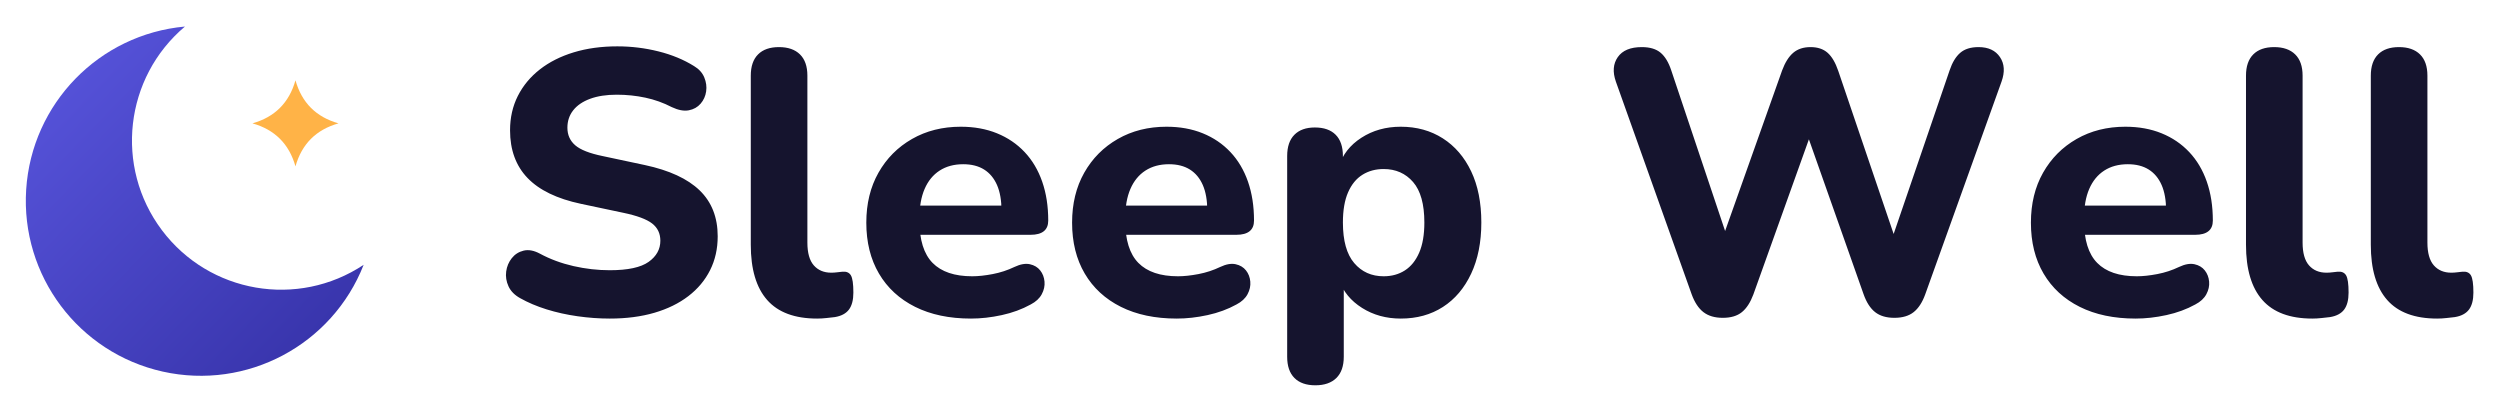
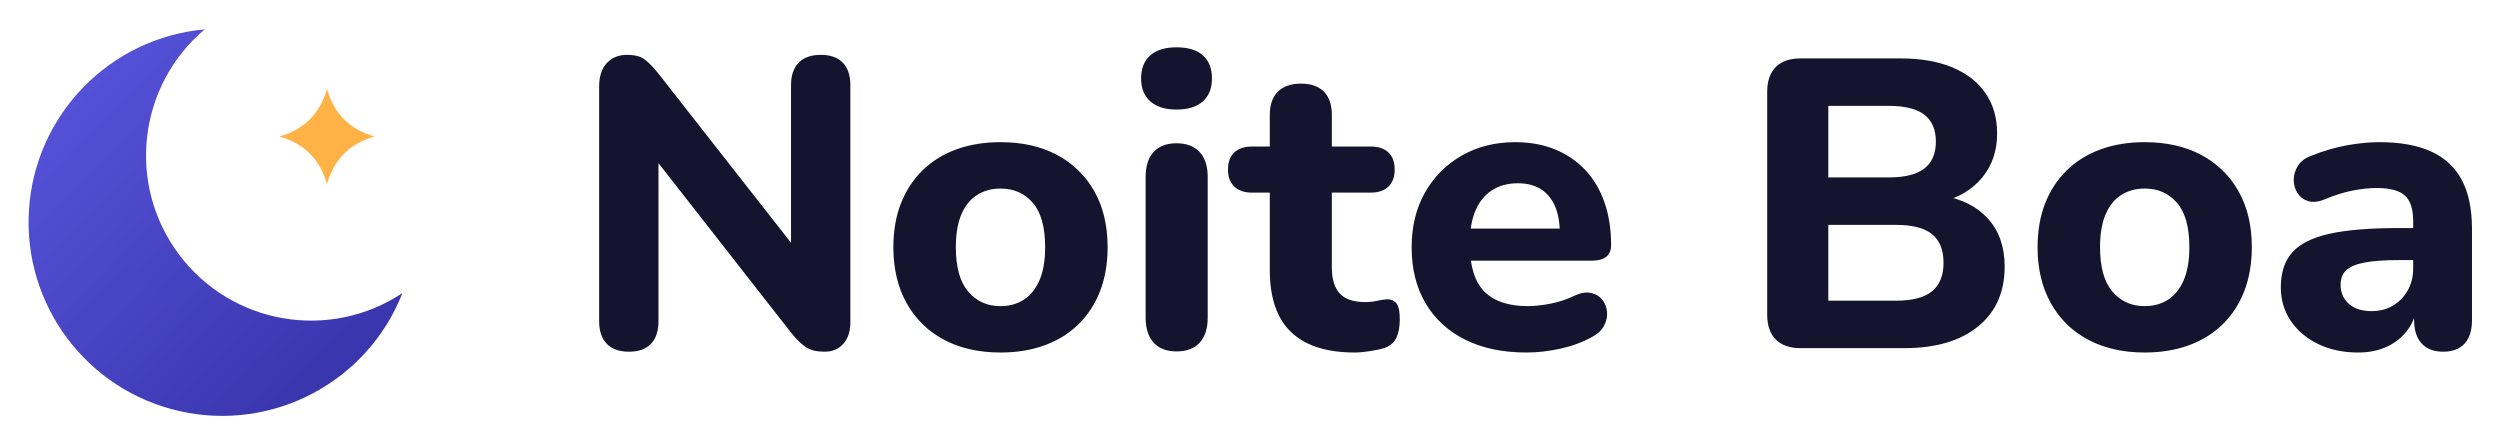
- <svg xmlns="http://www.w3.org/2000/svg" viewBox="0 0 747 120" role="img" aria-label="Sleep Well">
+ <svg xmlns="http://www.w3.org/2000/svg" viewBox="0 0 675 120" role="img" aria-label="Noite Boa">
  <defs>
    <linearGradient id="htile" x1="0" y1="0" x2="1" y2="1">
      <stop offset="0" stop-color="#2D2A78" />
      <stop offset="1" stop-color="#15142E" />
    </linearGradient>
    <linearGradient id="mL" x1="0" y1="0" x2="1" y2="1">
      <stop offset="0" stop-color="#FFF4D6" />
      <stop offset="1" stop-color="#FFDC94" />
    </linearGradient>
    <linearGradient id="mD" x1="0" y1="0" x2="1" y2="1">
      <stop offset="0" stop-color="#5A57E0" />
      <stop offset="1" stop-color="#3430A5" />
    </linearGradient>
  </defs>
  <g transform="scale(0.42857) translate(-96,-128)">
    <path d="M224.95 146.50 A122 122 0 1 0 349.54 312.63 A104 104 0 0 1 224.95 146.50Z" fill="url(#mD)" />
    <path d="M302 184 Q308.6 207.4 332 214 Q308.6 220.6 302 244 Q295.4 220.6 272 214 Q295.4 207.4 302 184Z" fill="#FFB347" />
  </g>
-   <path d="M182.191 95.19Q177.473 95.19 172.58 94.497Q167.687 93.804 163.302 92.433Q158.916 91.061 155.444 89.102Q152.937 87.723 151.943 85.555Q150.948 83.388 151.246 81.137Q151.543 78.885 152.912 77.152Q154.281 75.419 156.459 74.89Q158.637 74.361 161.291 75.775Q165.904 78.266 171.339 79.505Q176.774 80.744 182.191 80.744Q190.302 80.744 193.808 78.249Q197.314 75.755 197.314 71.928Q197.314 68.674 194.844 66.768Q192.373 64.861 186.236 63.58L173.566 60.899Q162.855 58.624 157.63 53.181Q152.404 47.739 152.404 38.932Q152.404 33.269 154.732 28.666Q157.06 24.063 161.306 20.745Q165.551 17.427 171.435 15.638Q177.319 13.85 184.467 13.85Q190.731 13.85 196.744 15.354Q202.757 16.859 207.398 19.756Q209.575 21.058 210.437 23.131Q211.299 25.204 210.998 27.308Q210.697 29.412 209.342 30.978Q207.987 32.543 205.806 32.96Q203.625 33.377 200.711 31.998Q196.988 30.067 192.838 29.182Q188.687 28.296 184.285 28.296Q179.624 28.296 176.314 29.524Q173.004 30.752 171.272 32.963Q169.54 35.174 169.54 38.162Q169.54 41.387 171.877 43.409Q174.214 45.431 180.079 46.635L192.673 49.316Q203.656 51.668 209.053 56.884Q214.449 62.099 214.449 70.604Q214.449 76.191 212.178 80.717Q209.906 85.242 205.678 88.484Q201.449 91.725 195.527 93.458Q189.604 95.19 182.191 95.19Z M244.162 95.19Q234.129 95.19 229.232 89.642Q224.335 84.094 224.335 73.124V22.603Q224.335 18.43 226.513 16.252Q228.691 14.074 232.753 14.074Q236.814 14.074 239.031 16.252Q241.247 18.43 241.247 22.603V72.487Q241.247 77.112 243.168 79.296Q245.089 81.479 248.384 81.479Q249.245 81.479 250.064 81.37Q250.883 81.262 251.737 81.185Q253.516 81.031 254.251 82.288Q254.987 83.545 254.987 87.424Q254.987 90.751 253.656 92.512Q252.326 94.273 249.434 94.749Q248.419 94.861 246.959 95.026Q245.499 95.19 244.162 95.19Z M290.132 95.19Q280.45 95.19 273.432 91.683Q266.414 88.176 262.633 81.739Q258.853 75.303 258.853 66.532Q258.853 58.02 262.486 51.601Q266.119 45.182 272.511 41.524Q278.902 37.866 287.065 37.866Q293.064 37.866 297.887 39.823Q302.711 41.78 306.155 45.434Q309.6 49.088 311.406 54.272Q313.212 59.455 313.212 65.91Q313.212 68.031 311.882 69.095Q310.552 70.159 307.941 70.159H272.796V61.428H301.005L299.248 62.968Q299.248 58.342 297.912 55.291Q296.575 52.24 294.053 50.655Q291.53 49.07 287.8 49.07Q283.692 49.07 280.757 50.974Q277.821 52.877 276.278 56.45Q274.735 60.022 274.735 65.124V65.978Q274.735 74.566 278.661 78.558Q282.587 82.55 290.496 82.55Q293.198 82.55 296.627 81.893Q300.057 81.235 303.129 79.759Q305.762 78.52 307.729 78.951Q309.697 79.382 310.813 80.8Q311.93 82.218 312.101 84.141Q312.273 86.063 311.275 87.918Q310.277 89.774 307.98 90.971Q304.095 93.119 299.333 94.154Q294.57 95.19 290.132 95.19Z M351.62 95.19Q341.938 95.19 334.92 91.683Q327.902 88.176 324.121 81.739Q320.341 75.303 320.341 66.532Q320.341 58.02 323.974 51.601Q327.607 45.182 333.999 41.524Q340.39 37.866 348.553 37.866Q354.552 37.866 359.375 39.823Q364.199 41.78 367.643 45.434Q371.088 49.088 372.894 54.272Q374.7 59.455 374.7 65.91Q374.7 68.031 373.37 69.095Q372.04 70.159 369.429 70.159H334.284V61.428H362.493L360.736 62.968Q360.736 58.342 359.4 55.291Q358.063 52.24 355.541 50.655Q353.018 49.07 349.288 49.07Q345.18 49.07 342.245 50.974Q339.309 52.877 337.766 56.45Q336.223 60.022 336.223 65.124V65.978Q336.223 74.566 340.149 78.558Q344.075 82.55 351.984 82.55Q354.686 82.55 358.115 81.893Q361.545 81.235 364.617 79.759Q367.25 78.52 369.217 78.951Q371.185 79.382 372.301 80.8Q373.418 82.218 373.589 84.141Q373.761 86.063 372.763 87.918Q371.765 89.774 369.468 90.971Q365.583 93.119 360.821 94.154Q356.058 95.19 351.62 95.19Z M393.025 115.126Q388.963 115.126 386.785 112.948Q384.607 110.77 384.607 106.597V46.62Q384.607 42.446 386.768 40.268Q388.928 38.09 392.878 38.09Q396.939 38.09 399.1 40.268Q401.26 42.446 401.26 46.62V54.233L400.028 49.821Q401.673 44.46 406.776 41.163Q411.878 37.866 418.542 37.866Q425.675 37.866 431.107 41.338Q436.539 44.81 439.58 51.191Q442.622 57.572 442.622 66.49Q442.622 75.296 439.58 81.771Q436.539 88.246 431.145 91.718Q425.752 95.19 418.542 95.19Q412.026 95.19 406.979 92.002Q401.932 88.814 400.175 83.747H401.519V106.597Q401.519 110.77 399.303 112.948Q397.086 115.126 393.025 115.126ZM413.429 82.55Q417.047 82.55 419.779 80.798Q422.512 79.045 424.055 75.49Q425.598 71.935 425.598 66.49Q425.598 58.267 422.228 54.386Q418.859 50.506 413.429 50.506Q409.846 50.506 407.096 52.221Q404.346 53.935 402.803 57.472Q401.26 61.01 401.26 66.49Q401.26 74.636 404.629 78.593Q407.999 82.55 413.429 82.55Z M514.769 94.966Q511.183 94.966 508.985 93.265Q506.786 91.563 505.455 87.901L482.819 24.375Q481.306 20.054 483.393 17.064Q485.48 14.074 490.571 14.074Q494.192 14.074 496.187 15.754Q498.183 17.435 499.367 21.02L517.808 76.022H512.977L532.489 21.062Q533.82 17.477 535.815 15.775Q537.811 14.074 540.99 14.074Q544.169 14.074 546.088 15.775Q548.007 17.477 549.267 21.174L567.897 76.022H563.732L582.544 21.02Q583.727 17.512 585.705 15.793Q587.684 14.074 591.192 14.074Q595.583 14.074 597.596 17.064Q599.609 20.054 598.062 24.375L575.237 88.013Q573.941 91.563 571.798 93.265Q569.655 94.966 566.035 94.966Q562.45 94.966 560.289 93.265Q558.129 91.563 556.834 87.901L539.17 37.857H541.851L523.893 88.013Q522.563 91.563 520.476 93.265Q518.389 94.966 514.769 94.966Z M638.116 95.19Q628.434 95.19 621.416 91.683Q614.398 88.176 610.617 81.739Q606.837 75.303 606.837 66.532Q606.837 58.02 610.47 51.601Q614.103 45.182 620.495 41.524Q626.886 37.866 635.049 37.866Q641.048 37.866 645.871 39.823Q650.695 41.78 654.139 45.434Q657.584 49.088 659.39 54.272Q661.196 59.455 661.196 65.91Q661.196 68.031 659.866 69.095Q658.536 70.159 655.925 70.159H620.78V61.428H648.989L647.232 62.968Q647.232 58.342 645.896 55.291Q644.559 52.24 642.037 50.655Q639.514 49.07 635.784 49.07Q631.676 49.07 628.741 50.974Q625.805 52.877 624.262 56.45Q622.719 60.022 622.719 65.124V65.978Q622.719 74.566 626.645 78.558Q630.571 82.55 638.48 82.55Q641.182 82.55 644.611 81.893Q648.041 81.235 651.113 79.759Q653.746 78.52 655.713 78.951Q657.681 79.382 658.797 80.8Q659.914 82.218 660.085 84.141Q660.257 86.063 659.259 87.918Q658.261 89.774 655.964 90.971Q652.079 93.119 647.317 94.154Q642.554 95.19 638.116 95.19Z M690.93 95.19Q680.897 95.19 676 89.642Q671.103 84.094 671.103 73.124V22.603Q671.103 18.43 673.281 16.252Q675.459 14.074 679.521 14.074Q683.582 14.074 685.799 16.252Q688.015 18.43 688.015 22.603V72.487Q688.015 77.112 689.936 79.296Q691.857 81.479 695.152 81.479Q696.013 81.479 696.832 81.37Q697.651 81.262 698.505 81.185Q700.284 81.031 701.019 82.288Q701.755 83.545 701.755 87.424Q701.755 90.751 700.424 92.512Q699.094 94.273 696.202 94.749Q695.187 94.861 693.727 95.026Q692.267 95.19 690.93 95.19Z M728.226 95.19Q718.193 95.19 713.296 89.642Q708.399 84.094 708.399 73.124V22.603Q708.399 18.43 710.577 16.252Q712.755 14.074 716.817 14.074Q720.878 14.074 723.095 16.252Q725.311 18.43 725.311 22.603V72.487Q725.311 77.112 727.232 79.296Q729.153 81.479 732.448 81.479Q733.309 81.479 734.128 81.37Q734.947 81.262 735.801 81.185Q737.58 81.031 738.315 82.288Q739.051 83.545 739.051 87.424Q739.051 90.751 737.72 92.512Q736.39 94.273 733.498 94.749Q732.483 94.861 731.023 95.026Q729.563 95.19 728.226 95.19Z" fill="#15142E" />
+   <path d="M169.818 94.957Q165.905 94.957 163.837 92.834Q161.769 90.711 161.769 86.722V23.372Q161.769 19.237 163.837 17.023Q165.905 14.81 169.304 14.81Q172.309 14.81 173.932 15.962Q175.556 17.114 177.679 19.75L216.6 69.409H213.576V22.969Q213.576 19.056 215.643 16.933Q217.711 14.81 221.624 14.81Q225.537 14.81 227.567 16.933Q229.596 19.056 229.596 22.969V87.048Q229.596 90.676 227.713 92.817Q225.829 94.957 222.609 94.957Q219.466 94.957 217.638 93.767Q215.81 92.577 213.687 89.941L174.842 40.282H177.79V86.722Q177.79 90.711 175.761 92.834Q173.731 94.957 169.818 94.957Z M270.133 95.179Q261.387 95.179 254.895 91.739Q248.402 88.299 244.806 81.884Q241.209 75.468 241.209 66.743Q241.209 60.161 243.238 54.949Q245.267 49.737 249.085 46.002Q252.904 42.267 258.234 40.325Q263.565 38.383 270.133 38.383Q278.914 38.383 285.389 41.823Q291.864 45.263 295.461 51.623Q299.057 57.983 299.057 66.743Q299.057 73.325 297.028 78.575Q295 83.826 291.181 87.56Q287.363 91.295 282.032 93.237Q276.702 95.179 270.133 95.179ZM270.133 82.656Q273.718 82.656 276.425 80.919Q279.133 79.182 280.661 75.66Q282.19 72.138 282.19 66.743Q282.19 58.596 278.852 54.751Q275.513 50.907 270.133 50.907Q266.584 50.907 263.859 52.605Q261.134 54.304 259.605 57.809Q258.076 61.314 258.076 66.743Q258.076 74.815 261.415 78.735Q264.753 82.656 270.133 82.656Z M317.663 94.881Q313.638 94.881 311.48 92.501Q309.323 90.121 309.323 85.771V47.792Q309.323 43.365 311.48 41.023Q313.638 38.682 317.663 38.682Q321.687 38.682 323.883 41.023Q326.079 43.365 326.079 47.792V85.771Q326.079 90.121 323.938 92.501Q321.798 94.881 317.663 94.881ZM317.663 29.578Q313.083 29.578 310.589 27.375Q308.095 25.173 308.095 21.177Q308.095 17.104 310.589 14.94Q313.083 12.775 317.663 12.775Q322.318 12.775 324.774 14.94Q327.23 17.104 327.23 21.177Q327.23 25.173 324.774 27.375Q322.318 29.578 317.663 29.578Z M365.796 95.179Q358.062 95.179 352.939 92.668Q347.817 90.158 345.33 85.233Q342.843 80.308 342.843 72.935V52.01H338.081Q334.966 52.01 333.262 50.379Q331.559 48.749 331.559 45.786Q331.559 42.747 333.262 41.155Q334.966 39.563 338.081 39.563H342.843V31.029Q342.843 26.893 345.039 24.736Q347.235 22.578 351.259 22.578Q355.283 22.578 357.441 24.736Q359.599 26.893 359.599 31.029V39.563H370.041Q373.191 39.563 374.877 41.155Q376.563 42.747 376.563 45.786Q376.563 48.749 374.877 50.379Q373.191 52.01 370.041 52.01H359.599V72.228Q359.599 76.928 361.738 79.244Q363.877 81.56 368.606 81.56Q370.319 81.56 371.762 81.227Q373.204 80.894 374.383 80.818Q375.924 80.707 376.933 81.772Q377.942 82.836 377.942 86.313Q377.942 89.053 377.082 91.051Q376.222 93.049 373.988 93.889Q372.476 94.402 369.989 94.791Q367.502 95.179 365.796 95.179Z M412.131 95.179Q402.539 95.179 395.585 91.704Q388.632 88.23 384.886 81.852Q381.141 75.475 381.141 66.785Q381.141 58.351 384.74 51.991Q388.34 45.631 394.673 42.007Q401.005 38.383 409.093 38.383Q415.037 38.383 419.816 40.322Q424.595 42.261 428.007 45.881Q431.42 49.502 433.209 54.638Q434.999 59.774 434.999 66.168Q434.999 68.27 433.681 69.324Q432.364 70.378 429.777 70.378H394.955V61.728H422.905L421.164 63.254Q421.164 58.671 419.84 55.648Q418.516 52.625 416.016 51.054Q413.517 49.484 409.821 49.484Q405.751 49.484 402.843 51.37Q399.934 53.256 398.405 56.795Q396.877 60.335 396.877 65.39V66.237Q396.877 74.745 400.766 78.7Q404.656 82.656 412.492 82.656Q415.169 82.656 418.567 82.004Q421.965 81.352 425.009 79.89Q427.618 78.662 429.567 79.09Q431.516 79.517 432.622 80.922Q433.729 82.327 433.899 84.231Q434.068 86.136 433.08 87.974Q432.091 89.813 429.816 90.998Q425.966 93.127 421.248 94.153Q416.529 95.179 412.131 95.179Z M486.182 94.0Q481.79 94.0 479.466 91.676Q477.142 89.351 477.142 84.96V24.808Q477.142 20.416 479.466 18.092Q481.79 15.767 486.182 15.767H513.058Q521.374 15.767 527.214 18.226Q533.054 20.685 536.14 25.234Q539.226 29.784 539.226 36.04Q539.226 43.037 535.207 47.92Q531.188 52.803 524.26 54.502V52.768Q532.368 54.128 536.813 59.104Q541.259 64.08 541.259 71.965Q541.259 82.327 534.056 88.163Q526.853 94.0 514.209 94.0ZM493.641 81.185H511.947Q518.589 81.185 521.671 78.627Q524.752 76.069 524.752 70.952Q524.752 65.759 521.671 63.239Q518.589 60.719 511.947 60.719H493.641ZM493.641 47.904H509.991Q516.481 47.904 519.583 45.491Q522.686 43.079 522.686 38.226Q522.686 33.372 519.583 30.977Q516.481 28.582 509.991 28.582H493.641Z M579.069 95.179Q570.323 95.179 563.831 91.739Q557.338 88.299 553.742 81.884Q550.145 75.468 550.145 66.743Q550.145 60.161 552.174 54.949Q554.203 49.737 558.022 46.002Q561.84 42.267 567.17 40.325Q572.501 38.383 579.069 38.383Q587.851 38.383 594.325 41.823Q600.8 45.263 604.397 51.623Q607.993 57.983 607.993 66.743Q607.993 73.325 605.964 78.575Q603.936 83.826 600.117 87.56Q596.299 91.295 590.968 93.237Q585.638 95.179 579.069 95.179ZM579.069 82.656Q582.654 82.656 585.361 80.919Q588.069 79.182 589.597 75.66Q591.126 72.138 591.126 66.743Q591.126 58.596 587.788 54.751Q584.449 50.907 579.069 50.907Q575.52 50.907 572.795 52.605Q570.07 54.304 568.541 57.809Q567.012 61.314 567.012 66.743Q567.012 74.815 570.351 78.735Q573.689 82.656 579.069 82.656Z M636.681 95.179Q630.591 95.179 625.864 92.87Q621.137 90.56 618.477 86.589Q615.817 82.618 615.817 77.597Q615.817 71.604 618.925 68.126Q622.032 64.648 628.988 63.112Q635.944 61.576 647.533 61.576H653.359V70.226H647.574Q641.946 70.226 638.483 70.874Q635.02 71.523 633.491 72.958Q631.962 74.393 631.962 76.861Q631.962 80.002 634.15 82.002Q636.337 84.002 640.365 84.002Q643.575 84.002 646.075 82.526Q648.574 81.049 650.065 78.452Q651.556 75.856 651.556 72.459V59.663Q651.556 54.844 649.323 52.803Q647.09 50.761 641.702 50.761Q638.728 50.761 635.219 51.451Q631.71 52.141 627.569 53.853Q625.044 54.887 623.174 54.287Q621.304 53.686 620.295 52.073Q619.285 50.46 619.303 48.518Q619.32 46.575 620.451 44.757Q621.582 42.94 624.108 42.024Q629.282 39.985 633.911 39.184Q638.54 38.383 642.355 38.383Q650.901 38.383 656.426 40.912Q661.951 43.44 664.694 48.604Q667.438 53.768 667.438 61.849V86.43Q667.438 90.565 665.443 92.761Q663.448 94.957 659.681 94.957Q655.913 94.957 653.863 92.761Q651.813 90.565 651.813 86.43V82.32L652.596 83.05Q651.924 86.76 649.77 89.468Q647.617 92.176 644.299 93.678Q640.98 95.179 636.681 95.179Z" fill="#15142E" />
</svg>
